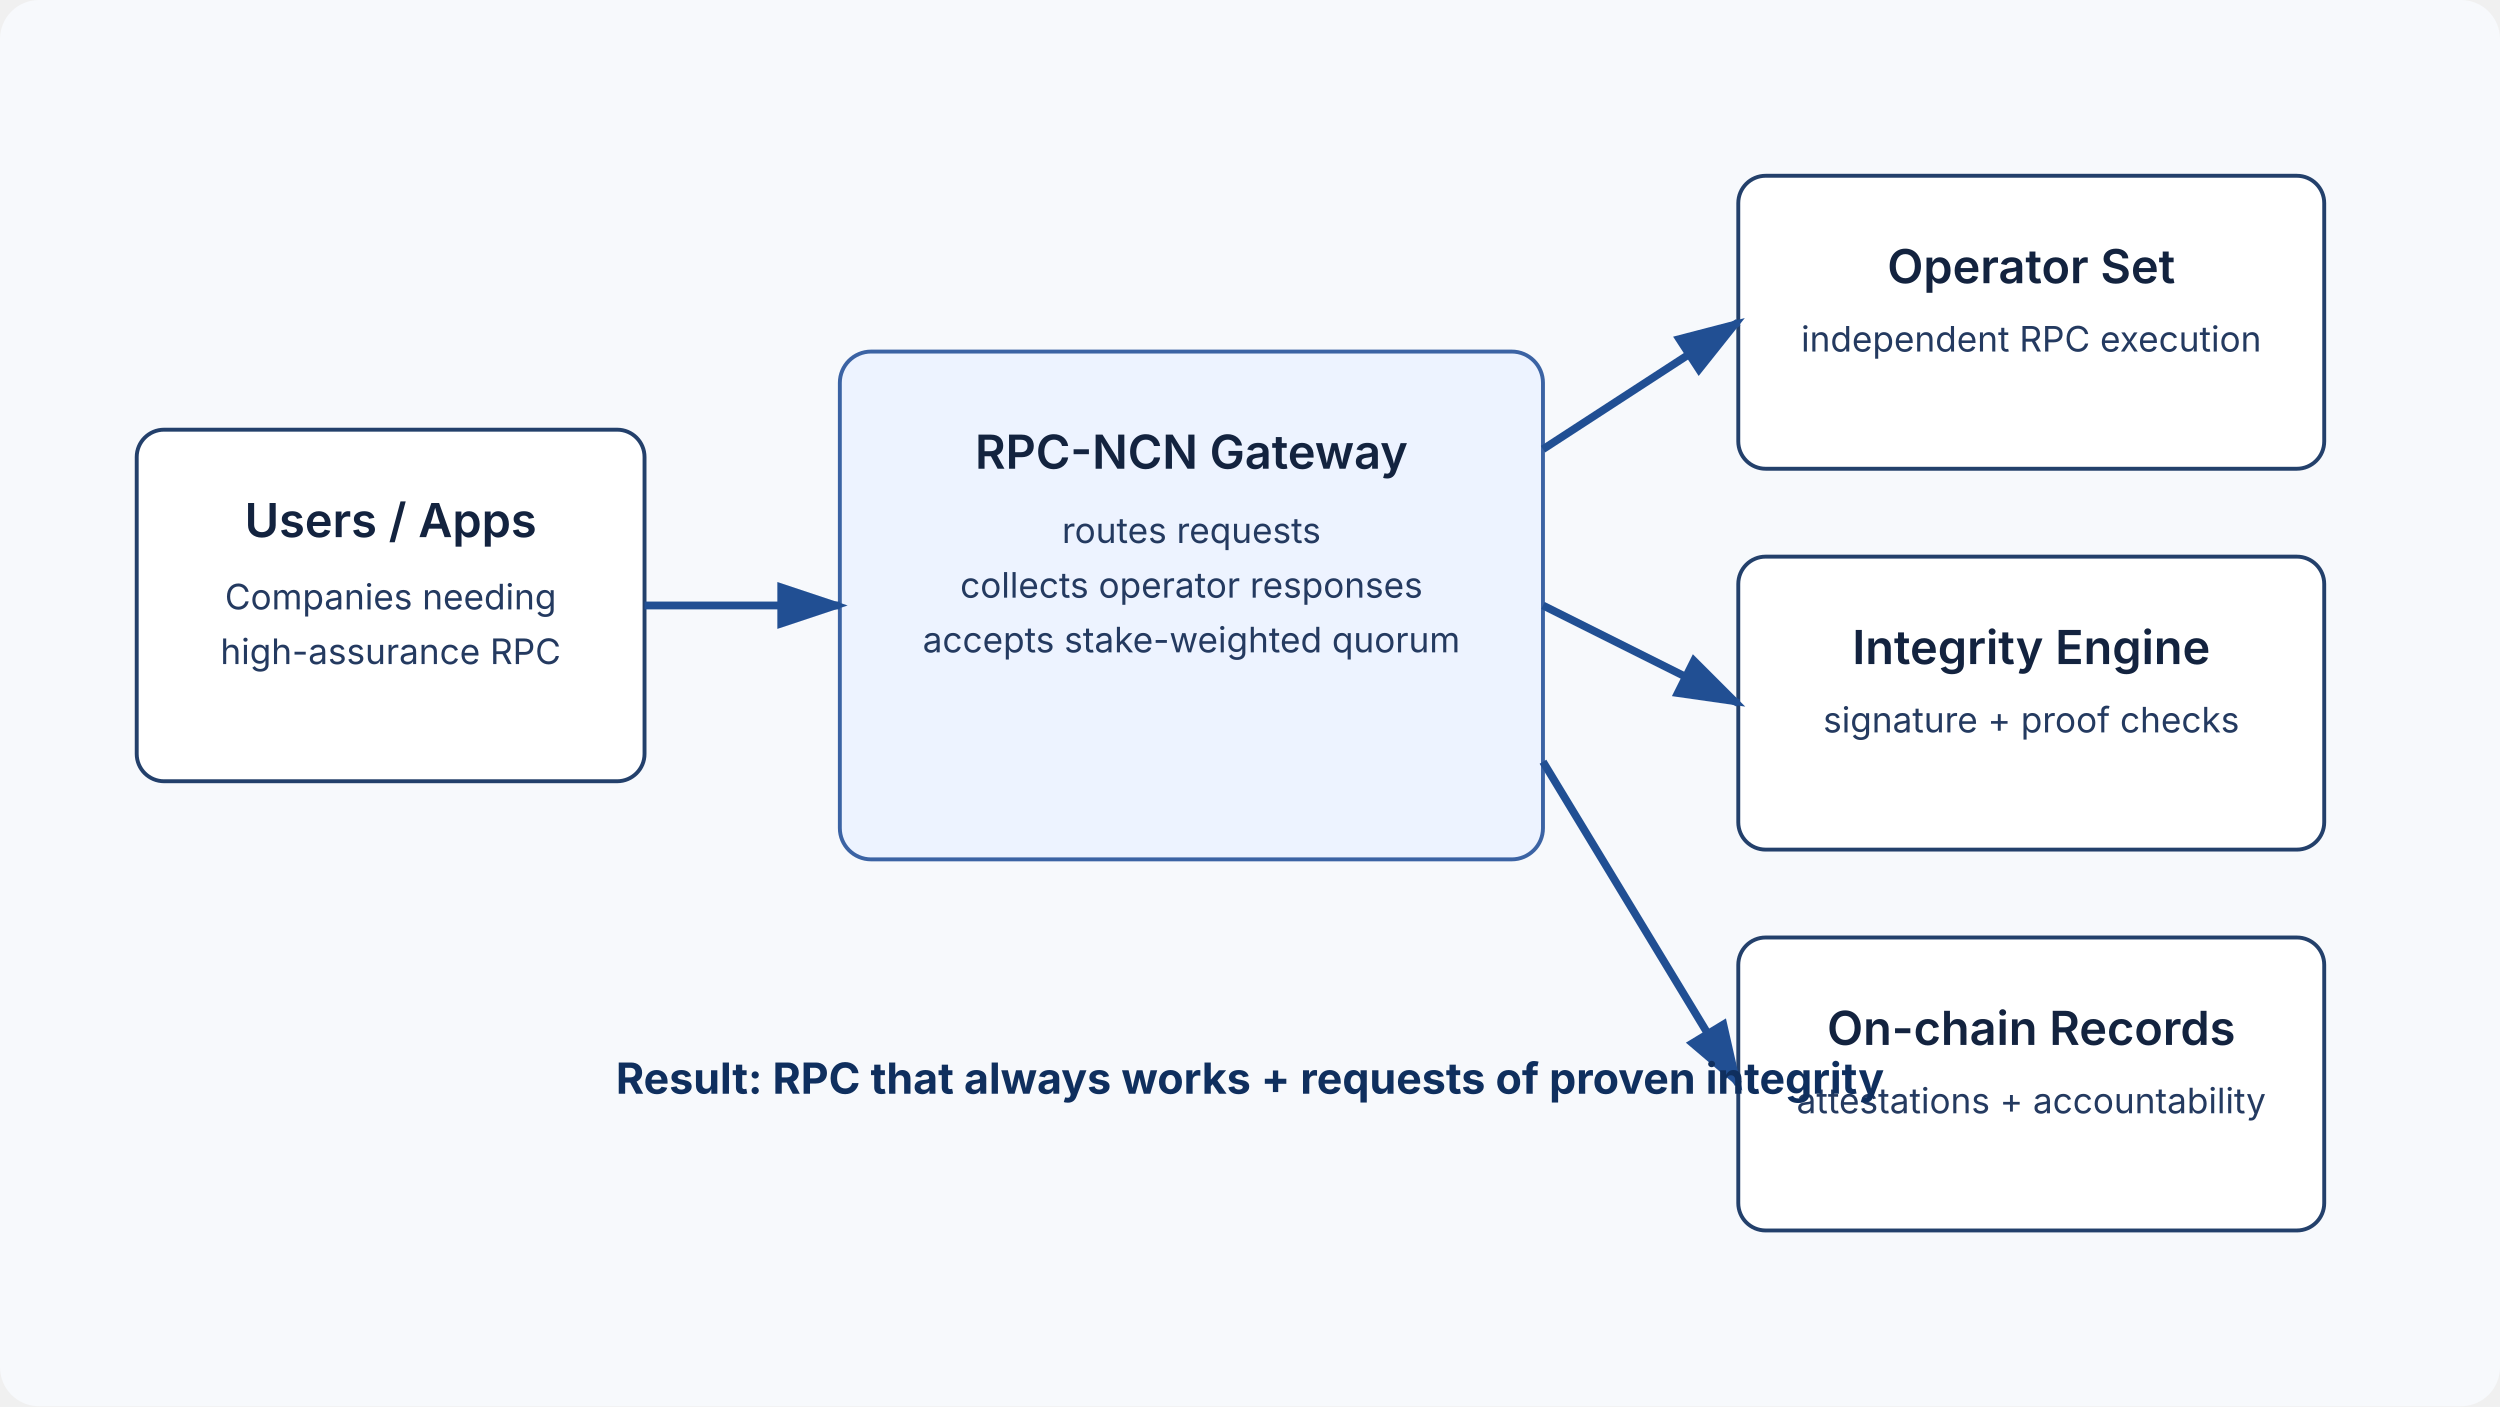
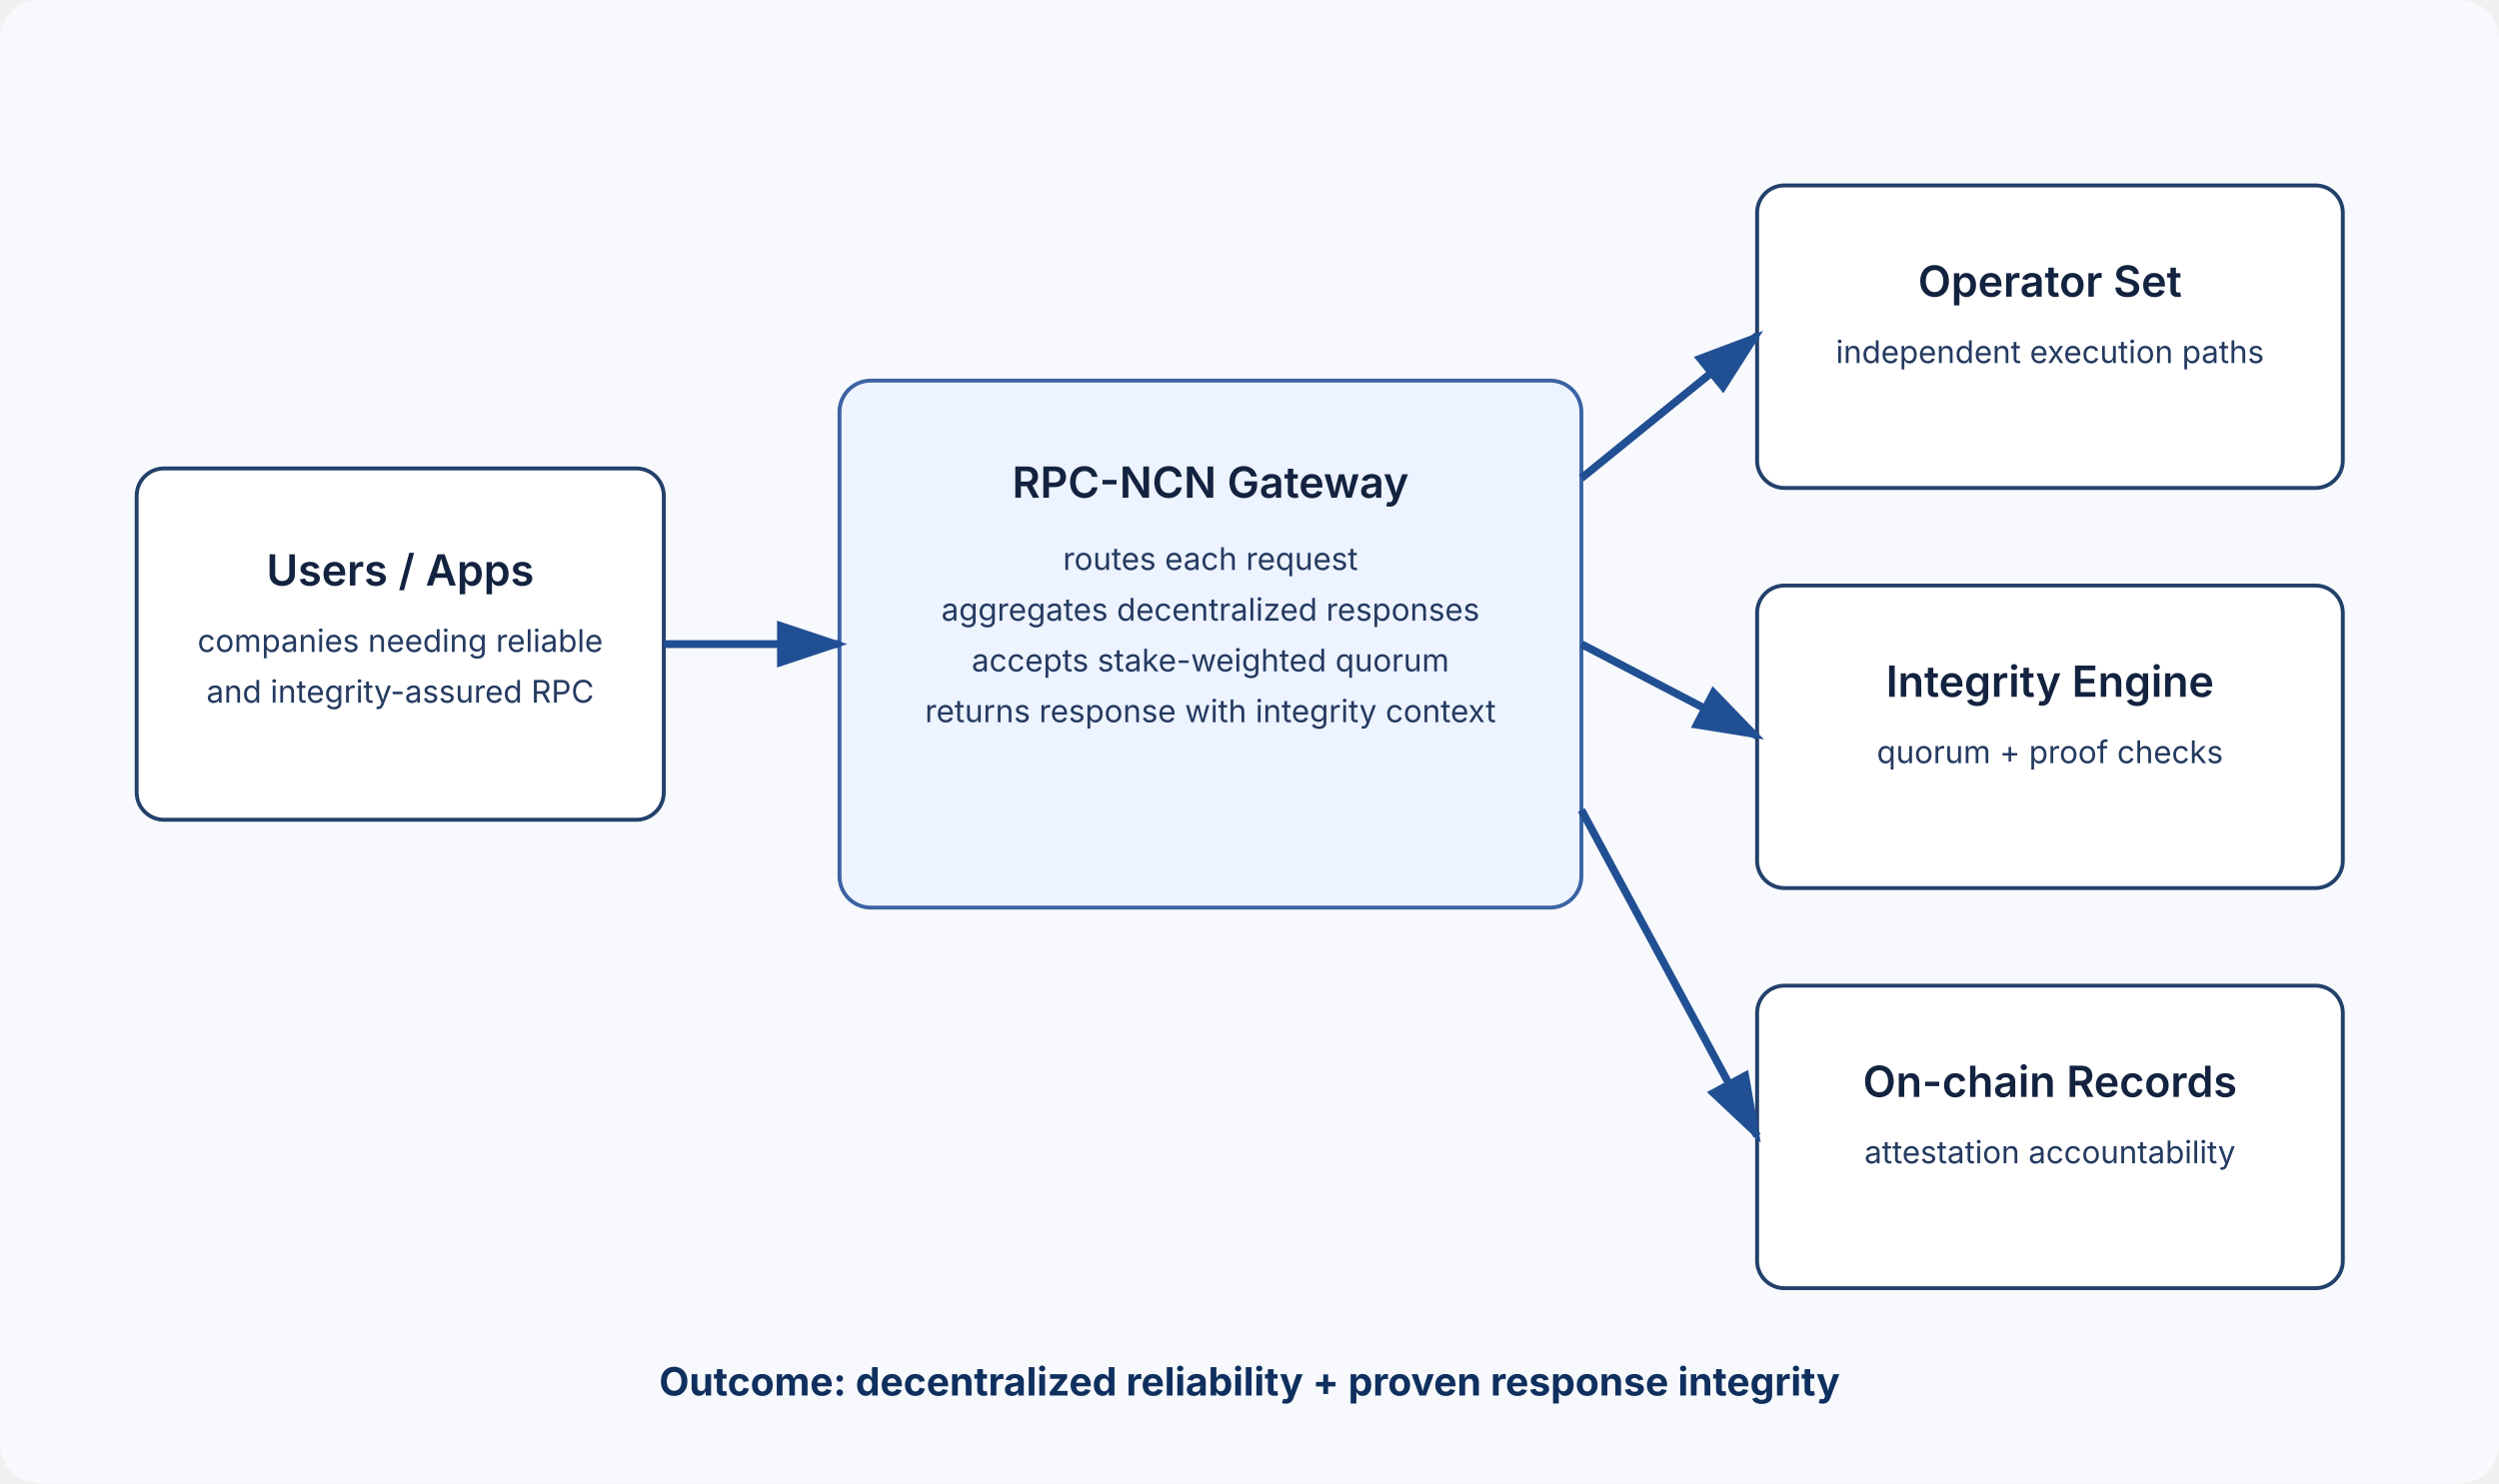
- <svg xmlns="http://www.w3.org/2000/svg" width="1280" height="720" viewBox="0 0 1280 720" role="img" aria-labelledby="title desc">
+ <svg xmlns="http://www.w3.org/2000/svg" width="1280" height="760" viewBox="0 0 1280 760" role="img" aria-labelledby="title desc">
  <defs>
    <style>
      .bg{fill:#f7f9fc}
      .card{fill:#fff;stroke:#23406b;stroke-width:2}
      .soft{fill:#edf3ff;stroke:#3b63a4;stroke-width:2}
-       .txt{font:600 24px Inter,Segoe UI,Arial,sans-serif;fill:#13233f}
-       .sub{font:400 18px Inter,Segoe UI,Arial,sans-serif;fill:#243a60}
+       .txt{font:600 22px Inter,Segoe UI,Arial,sans-serif;fill:#13233f}
+       .sub{font:400 16px Inter,Segoe UI,Arial,sans-serif;fill:#243a60}
      .line{stroke:#214f93;stroke-width:4;fill:none;marker-end:url(#arrow)}
-       .note{font:700 22px Inter,Segoe UI,Arial,sans-serif;fill:#0f2f5e}
+       .note{font:700 20px Inter,Segoe UI,Arial,sans-serif;fill:#0f2f5e}
    </style>
    <marker id="arrow" markerWidth="10" markerHeight="10" refX="8" refY="3" orient="auto">
      <path d="M0,0 L0,6 L9,3 z" fill="#214f93" />
    </marker>
  </defs>
-   <rect class="bg" x="0" y="0" width="1280" height="720" rx="20" />
-   <rect class="card" x="70" y="220" width="260" height="180" rx="14" />
-   <text class="txt" x="200" y="275" text-anchor="middle">Users / Apps</text>
-   <text class="sub" x="200" y="312" text-anchor="middle">Companies needing</text>
-   <text class="sub" x="200" y="340" text-anchor="middle">high-assurance RPC</text>
-   <rect class="soft" x="430" y="180" width="360" height="260" rx="16" />
-   <text class="txt" x="610" y="240" text-anchor="middle">RPC-NCN Gateway</text>
-   <text class="sub" x="610" y="278" text-anchor="middle">routes requests</text>
-   <text class="sub" x="610" y="306" text-anchor="middle">collects operator responses</text>
-   <text class="sub" x="610" y="334" text-anchor="middle">accepts stake-weighted quorum</text>
-   <rect class="card" x="890" y="90" width="300" height="150" rx="14" />
-   <text class="txt" x="1040" y="145" text-anchor="middle">Operator Set</text>
-   <text class="sub" x="1040" y="180" text-anchor="middle">independent RPC execution</text>
-   <rect class="card" x="890" y="285" width="300" height="150" rx="14" />
-   <text class="txt" x="1040" y="340" text-anchor="middle">Integrity Engine</text>
-   <text class="sub" x="1040" y="375" text-anchor="middle">signature + proof checks</text>
-   <rect class="card" x="890" y="480" width="300" height="150" rx="14" />
-   <text class="txt" x="1040" y="535" text-anchor="middle">On-chain Records</text>
-   <text class="sub" x="1040" y="570" text-anchor="middle">attestations + accountability</text>
-   <path class="line" d="M330 310 L430 310" />
-   <path class="line" d="M790 230 L890 165" />
-   <path class="line" d="M790 310 L890 360" />
-   <path class="line" d="M790 390 L890 555" />
-   <text class="note" x="640" y="560" text-anchor="middle">Result: RPC that always works + requests of proven integrity</text>
+   <rect class="bg" x="0" y="0" width="1280" height="760" rx="20" />
+   <rect class="card" x="70" y="240" width="270" height="180" rx="14" />
+   <text class="txt" x="205" y="300" text-anchor="middle">Users / Apps</text>
+   <text class="sub" x="205" y="334" text-anchor="middle">companies needing reliable</text>
+   <text class="sub" x="205" y="360" text-anchor="middle">and integrity-assured RPC</text>
+   <rect class="soft" x="430" y="195" width="380" height="270" rx="16" />
+   <text class="txt" x="620" y="255" text-anchor="middle">RPC-NCN Gateway</text>
+   <text class="sub" x="620" y="292" text-anchor="middle">routes each request</text>
+   <text class="sub" x="620" y="318" text-anchor="middle">aggregates decentralized responses</text>
+   <text class="sub" x="620" y="344" text-anchor="middle">accepts stake-weighted quorum</text>
+   <text class="sub" x="620" y="370" text-anchor="middle">returns response with integrity context</text>
+   <rect class="card" x="900" y="95" width="300" height="155" rx="14" />
+   <text class="txt" x="1050" y="152" text-anchor="middle">Operator Set</text>
+   <text class="sub" x="1050" y="186" text-anchor="middle">independent execution paths</text>
+   <rect class="card" x="900" y="300" width="300" height="155" rx="14" />
+   <text class="txt" x="1050" y="357" text-anchor="middle">Integrity Engine</text>
+   <text class="sub" x="1050" y="391" text-anchor="middle">quorum + proof checks</text>
+   <rect class="card" x="900" y="505" width="300" height="155" rx="14" />
+   <text class="txt" x="1050" y="562" text-anchor="middle">On-chain Records</text>
+   <text class="sub" x="1050" y="596" text-anchor="middle">attestation accountability</text>
+   <path class="line" d="M340 330 L430 330" />
+   <path class="line" d="M810 245 L900 172" />
+   <path class="line" d="M810 330 L900 377" />
+   <path class="line" d="M810 415 L900 582" />
+   <text class="note" x="640" y="715" text-anchor="middle">Outcome: decentralized reliability + proven response integrity</text>
</svg>
